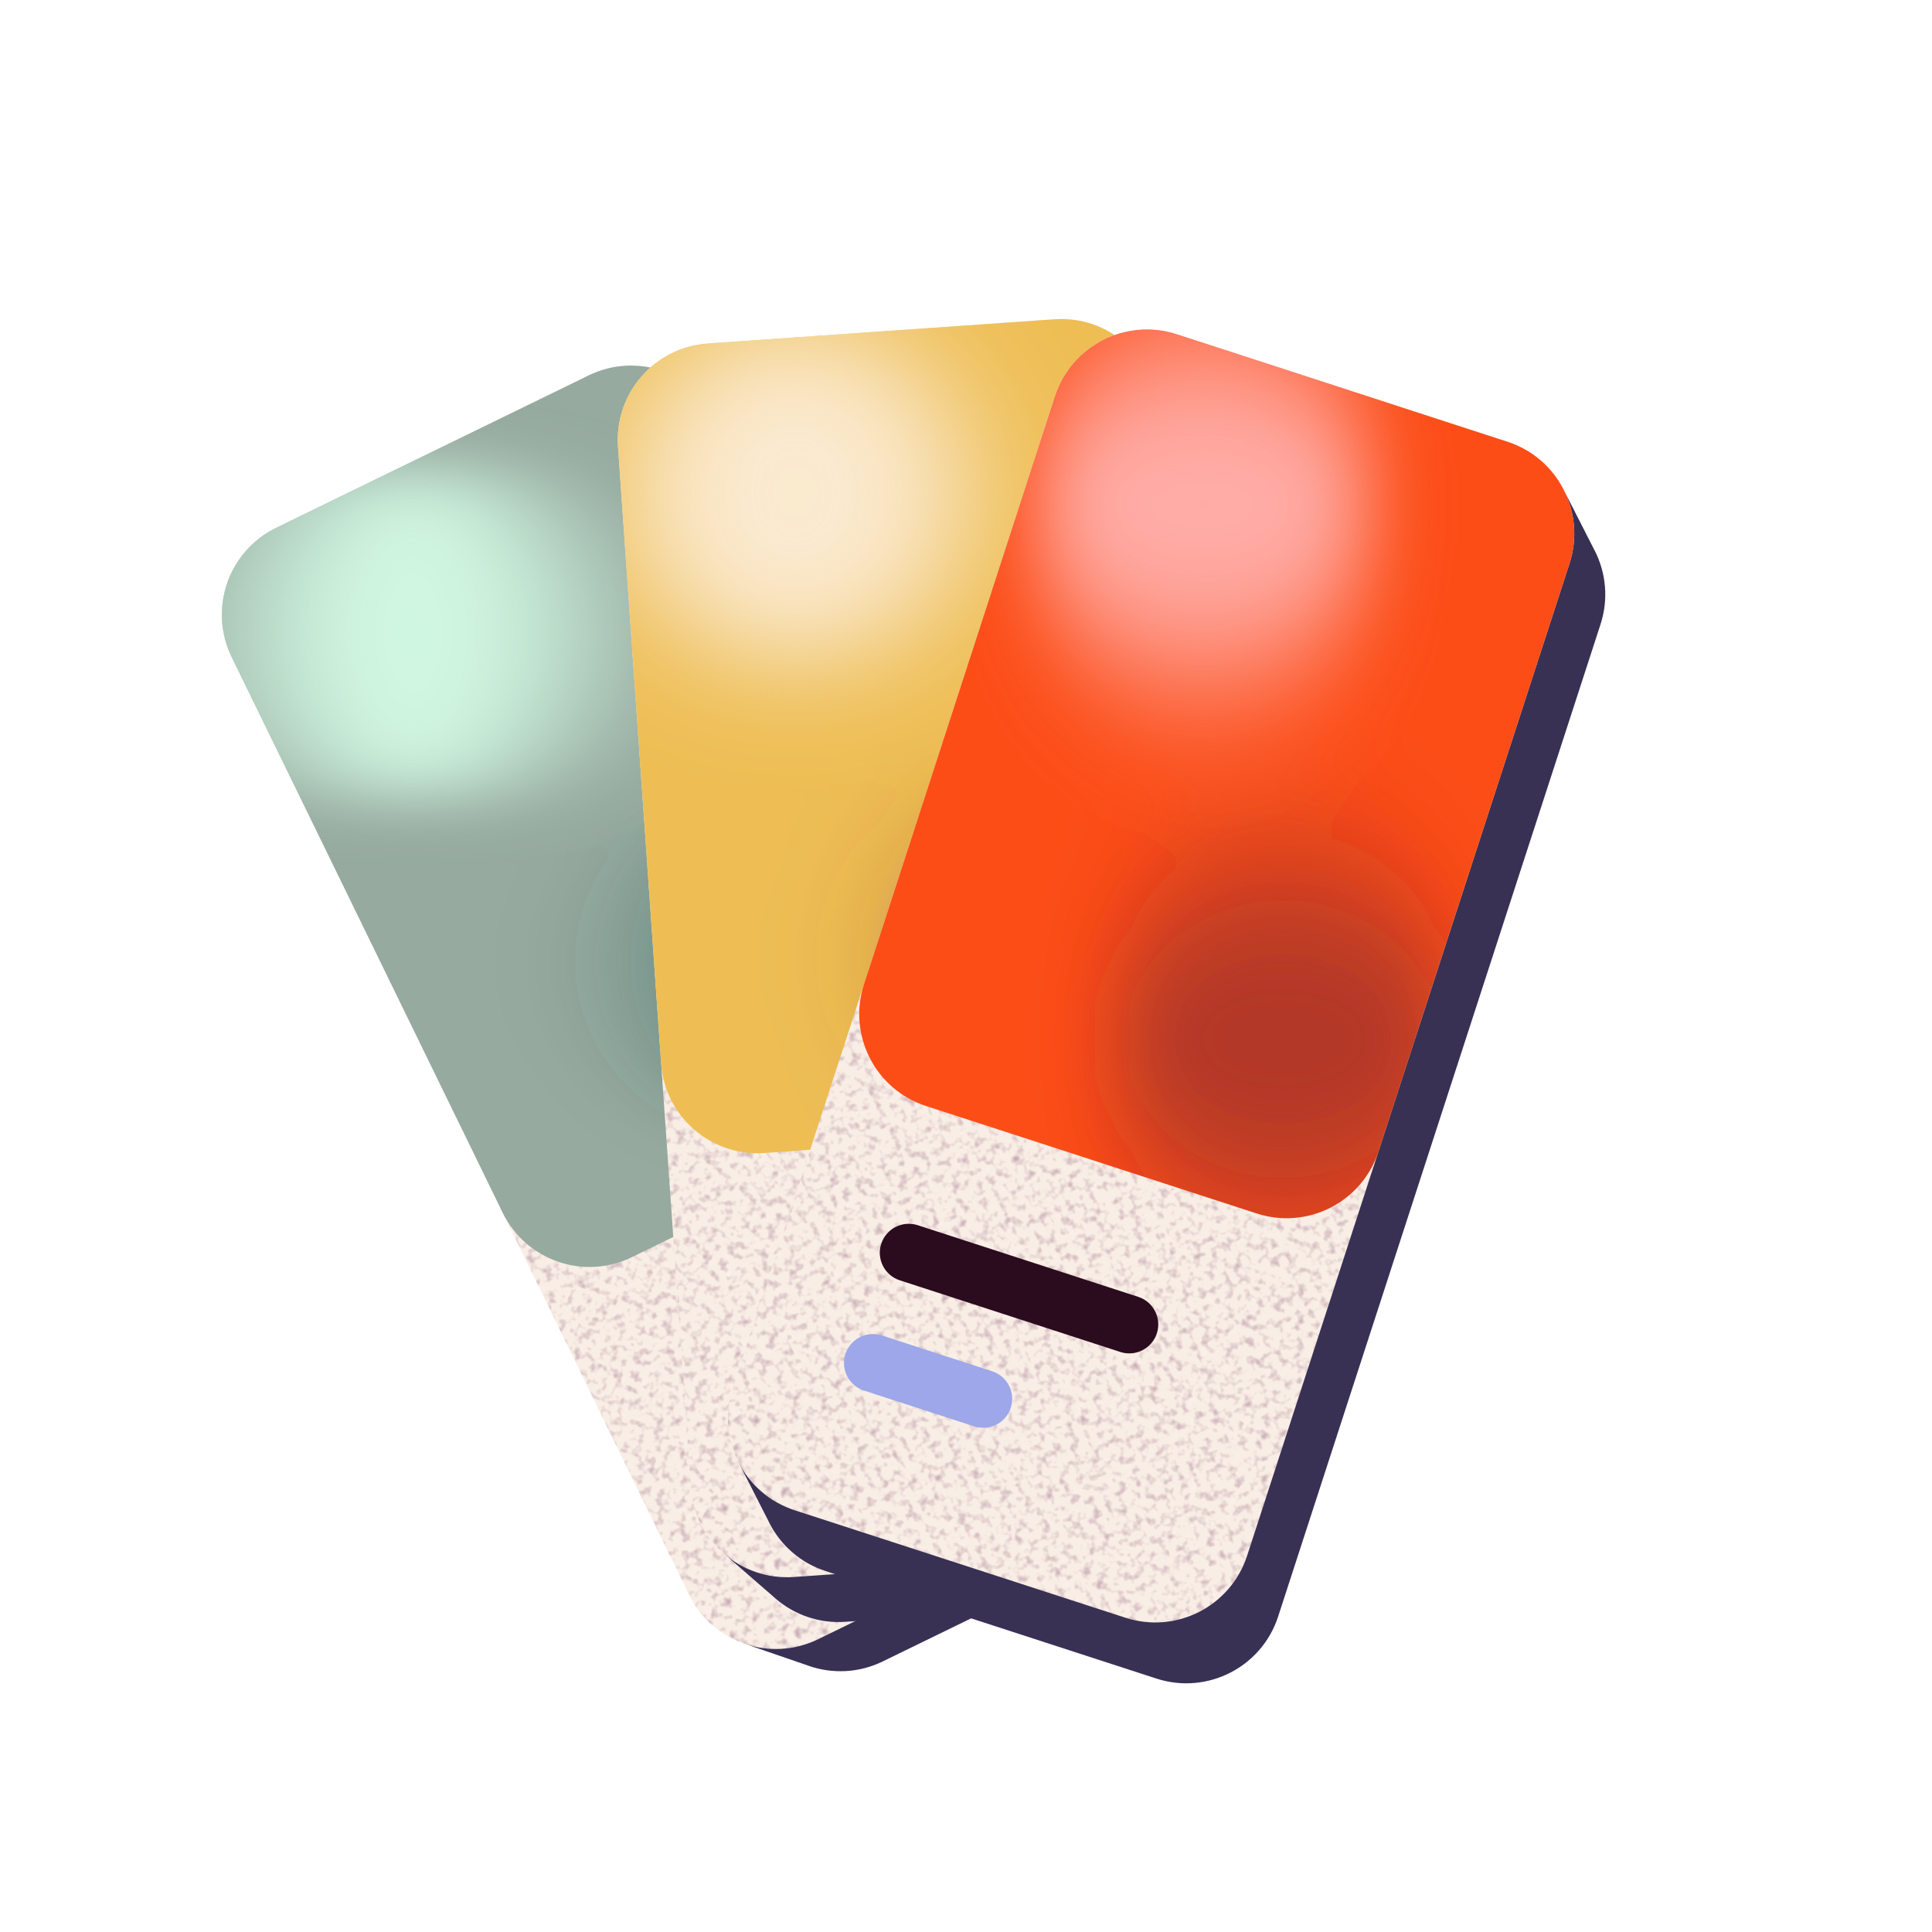
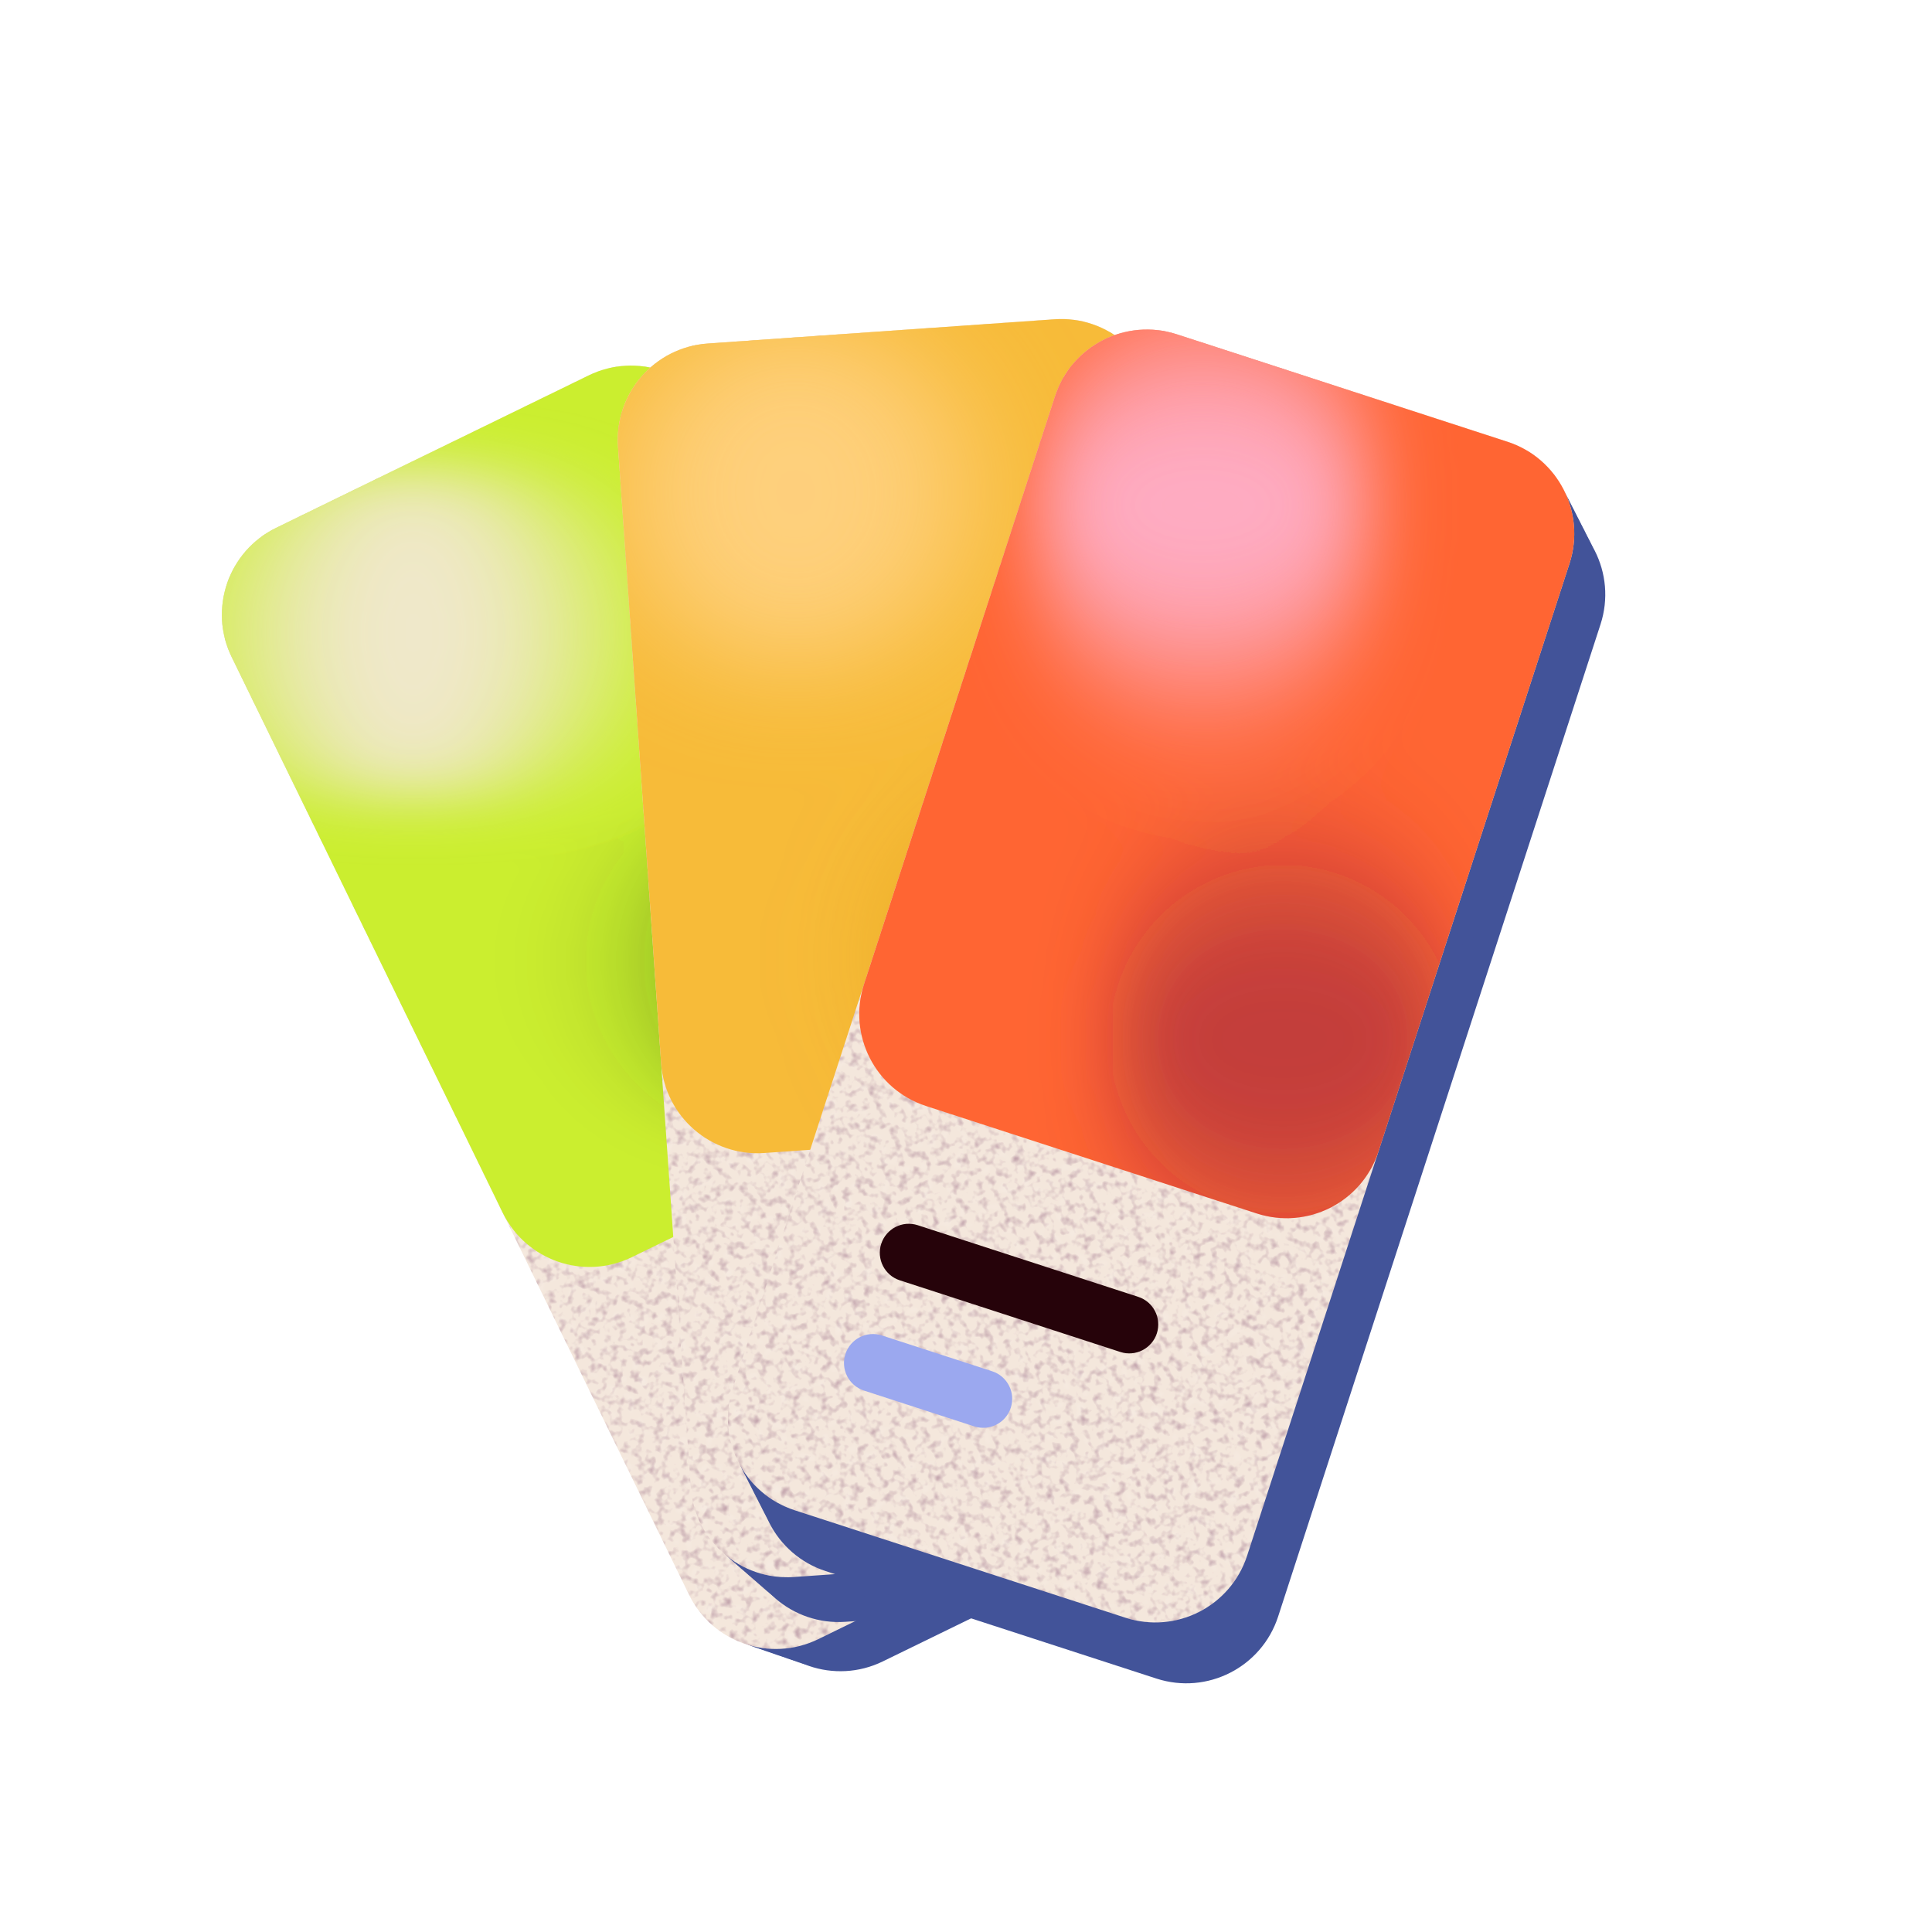
<svg xmlns="http://www.w3.org/2000/svg" viewBox="0 0 200 200" role="img" aria-label="Fan of color swatches">
  <defs>
    <filter id="leque-blur" x="-50%" y="-50%" width="200%" height="200%">
      <feGaussianBlur stdDeviation="13" />
    </filter>
    <filter id="leque-blur2" x="-50%" y="-50%" width="200%" height="200%">
      <feGaussianBlur stdDeviation="6" />
    </filter>
    <filter id="leque-grao" x="0" y="0" width="100%" height="100%">
      <feTurbulence type="fractalNoise" baseFrequency="1.15" numOctaves="2" seed="7" result="n" />
      <feColorMatrix in="n" type="matrix" values="0 0 0 0 0.17  0 0 0 0 0.04  0 0 0 0 0.12  1.6 0 0 0 -0.78" />
    </filter>
    <filter id="leque-luz" x="0" y="0" width="100%" height="100%">
      <feTurbulence type="fractalNoise" baseFrequency="0.95" numOctaves="1" seed="11" result="n" />
      <feColorMatrix in="n" type="matrix" values="0 0 0 0 1  0 0 0 0 1  0 0 0 0 1  0 1.5 0 0 -0.85" />
    </filter>
  </defs>
  <g transform="rotate(-26 100 160)">
-     <g transform="translate(5.00 5.00)" fill="#383154">
+     <g transform="translate(5.00 5.00)" fill="#425399">
      <rect x="72" y="34" width="56" height="128" rx="10" />
    </g>
-     <g transform="translate(4.17 4.17)" fill="#383154">
+     <g transform="translate(4.17 4.17)" fill="#425399">
      <rect x="72" y="34" width="56" height="128" rx="10" />
    </g>
-     <g transform="translate(3.33 3.33)" fill="#383154">
+     <g transform="translate(3.33 3.33)" fill="#425399">
      <rect x="72" y="34" width="56" height="128" rx="10" />
    </g>
-     <g transform="translate(2.50 2.50)" fill="#383154">
+     <g transform="translate(2.50 2.50)" fill="#425399">
      <rect x="72" y="34" width="56" height="128" rx="10" />
    </g>
-     <g transform="translate(1.67 1.67)" fill="#383154">
+     <g transform="translate(1.67 1.67)" fill="#425399">
      <rect x="72" y="34" width="56" height="128" rx="10" />
    </g>
-     <g transform="translate(0.83 0.83)" fill="#383154">
+     <g transform="translate(0.83 0.83)" fill="#425399">
      <rect x="72" y="34" width="56" height="128" rx="10" />
    </g>
    <clipPath id="leque-1">
      <rect x="72" y="34" width="56" height="128" rx="10" />
    </clipPath>
    <g clip-path="url(#leque-1)">
-       <rect x="0" y="0" width="200" height="200" fill="#F9EEE5" />
+       <rect x="0" y="0" width="200" height="200" fill="#F4E7DC" />
      <g filter="url(#leque-blur)" />
      <rect x="0" y="0" width="200" height="200" filter="url(#leque-grao)" opacity=".55" />
      <rect x="0" y="0" width="200" height="200" filter="url(#leque-luz)" opacity=".35" />
    </g>
    <clipPath id="leque-1-t">
      <rect x="72" y="34" width="56" height="84" rx="10" />
    </clipPath>
    <g clip-path="url(#leque-1-t)">
-       <rect x="72" y="34" width="56" height="94" fill="#96AA9F" />
+       <rect x="72" y="34" width="56" height="94" fill="#CBEE2F" />
      <g filter="url(#leque-blur2)">
-         <circle cx="90" cy="50" r="18" fill="#D7FFE9" opacity="0.9" />
-         <circle cx="115" cy="100" r="18" fill="#1C423E" opacity="0.4" />
+         <circle cx="90" cy="50" r="18" fill="#F4E7DC" opacity="0.9" />
+         <circle cx="115" cy="100" r="18" fill="#183900" opacity="0.4" />
      </g>
    </g>
-     <rect x="82" y="130" width="30" height="6" rx="3" fill="#2B0B1E" />
-     <rect x="82" y="142" width="18" height="6" rx="3" fill="#9DA7EA" />
+     <rect x="82" y="130" width="30" height="6" rx="3" fill="#26030A" />
+     <rect x="82" y="142" width="18" height="6" rx="3" fill="#9BA8EF" />
  </g>
  <g transform="rotate(-4 100 160)">
-     <g transform="translate(5.00 5.00)" fill="#383154">
+     <g transform="translate(5.00 5.00)" fill="#425399">
      <rect x="72" y="34" width="56" height="128" rx="10" />
    </g>
-     <g transform="translate(4.17 4.17)" fill="#383154">
+     <g transform="translate(4.17 4.17)" fill="#425399">
      <rect x="72" y="34" width="56" height="128" rx="10" />
    </g>
-     <g transform="translate(3.33 3.33)" fill="#383154">
+     <g transform="translate(3.33 3.33)" fill="#425399">
      <rect x="72" y="34" width="56" height="128" rx="10" />
    </g>
-     <g transform="translate(2.50 2.50)" fill="#383154">
+     <g transform="translate(2.50 2.50)" fill="#425399">
      <rect x="72" y="34" width="56" height="128" rx="10" />
    </g>
-     <g transform="translate(1.67 1.67)" fill="#383154">
+     <g transform="translate(1.67 1.67)" fill="#425399">
      <rect x="72" y="34" width="56" height="128" rx="10" />
    </g>
-     <g transform="translate(0.83 0.83)" fill="#383154">
+     <g transform="translate(0.83 0.83)" fill="#425399">
      <rect x="72" y="34" width="56" height="128" rx="10" />
    </g>
    <clipPath id="leque-2">
      <rect x="72" y="34" width="56" height="128" rx="10" />
    </clipPath>
    <g clip-path="url(#leque-2)">
-       <rect x="0" y="0" width="200" height="200" fill="#F9EEE5" />
+       <rect x="0" y="0" width="200" height="200" fill="#F4E7DC" />
      <g filter="url(#leque-blur)" />
      <rect x="0" y="0" width="200" height="200" filter="url(#leque-grao)" opacity=".55" />
      <rect x="0" y="0" width="200" height="200" filter="url(#leque-luz)" opacity=".35" />
    </g>
    <clipPath id="leque-2-t">
      <rect x="72" y="34" width="56" height="84" rx="10" />
    </clipPath>
    <g clip-path="url(#leque-2-t)">
-       <rect x="72" y="34" width="56" height="94" fill="#EEBE55" />
+       <rect x="72" y="34" width="56" height="94" fill="#F7BB39" />
      <g filter="url(#leque-blur2)">
-         <circle cx="90" cy="50" r="18" fill="#FCF0DD" opacity="0.9" />
-         <circle cx="115" cy="100" r="18" fill="#974320" opacity="0.4" />
+         <circle cx="90" cy="50" r="18" fill="#FFD283" opacity="0.9" />
+         <circle cx="115" cy="100" r="18" fill="#D1900F" opacity="0.4" />
      </g>
    </g>
-     <rect x="82" y="130" width="30" height="6" rx="3" fill="#2B0B1E" />
-     <rect x="82" y="142" width="18" height="6" rx="3" fill="#9DA7EA" />
+     <rect x="82" y="130" width="30" height="6" rx="3" fill="#26030A" />
+     <rect x="82" y="142" width="18" height="6" rx="3" fill="#9BA8EF" />
  </g>
  <g transform="rotate(18 100 160)">
-     <g transform="translate(5.00 5.00)" fill="#383154">
+     <g transform="translate(5.00 5.00)" fill="#425399">
      <rect x="72" y="34" width="56" height="128" rx="10" />
    </g>
-     <g transform="translate(4.17 4.17)" fill="#383154">
+     <g transform="translate(4.17 4.17)" fill="#425399">
      <rect x="72" y="34" width="56" height="128" rx="10" />
    </g>
-     <g transform="translate(3.33 3.33)" fill="#383154">
+     <g transform="translate(3.33 3.33)" fill="#425399">
      <rect x="72" y="34" width="56" height="128" rx="10" />
    </g>
-     <g transform="translate(2.50 2.50)" fill="#383154">
+     <g transform="translate(2.50 2.50)" fill="#425399">
      <rect x="72" y="34" width="56" height="128" rx="10" />
    </g>
-     <g transform="translate(1.67 1.67)" fill="#383154">
+     <g transform="translate(1.67 1.67)" fill="#425399">
      <rect x="72" y="34" width="56" height="128" rx="10" />
    </g>
-     <g transform="translate(0.83 0.83)" fill="#383154">
+     <g transform="translate(0.83 0.83)" fill="#425399">
      <rect x="72" y="34" width="56" height="128" rx="10" />
    </g>
    <clipPath id="leque-3">
      <rect x="72" y="34" width="56" height="128" rx="10" />
    </clipPath>
    <g clip-path="url(#leque-3)">
-       <rect x="0" y="0" width="200" height="200" fill="#F9EEE5" />
+       <rect x="0" y="0" width="200" height="200" fill="#F4E7DC" />
      <g filter="url(#leque-blur)" />
      <rect x="0" y="0" width="200" height="200" filter="url(#leque-grao)" opacity=".55" />
      <rect x="0" y="0" width="200" height="200" filter="url(#leque-luz)" opacity=".35" />
    </g>
    <clipPath id="leque-3-t">
      <rect x="72" y="34" width="56" height="84" rx="10" />
    </clipPath>
    <g clip-path="url(#leque-3-t)">
-       <rect x="72" y="34" width="56" height="94" fill="#FC4D17" />
+       <rect x="72" y="34" width="56" height="94" fill="#FF6533" />
      <g filter="url(#leque-blur2)">
-         <circle cx="90" cy="50" r="18" fill="#FFB7B7" opacity="0.9" />
-         <circle cx="115" cy="100" r="18" fill="#6B2137" opacity="0.5" />
+         <circle cx="90" cy="50" r="18" fill="#FEB3D2" opacity="0.9" />
+         <circle cx="115" cy="100" r="18" fill="#870842" opacity="0.5" />
      </g>
    </g>
-     <rect x="82" y="130" width="30" height="6" rx="3" fill="#2B0B1E" />
-     <rect x="82" y="142" width="18" height="6" rx="3" fill="#9DA7EA" />
+     <rect x="82" y="130" width="30" height="6" rx="3" fill="#26030A" />
+     <rect x="82" y="142" width="18" height="6" rx="3" fill="#9BA8EF" />
  </g>
</svg>
